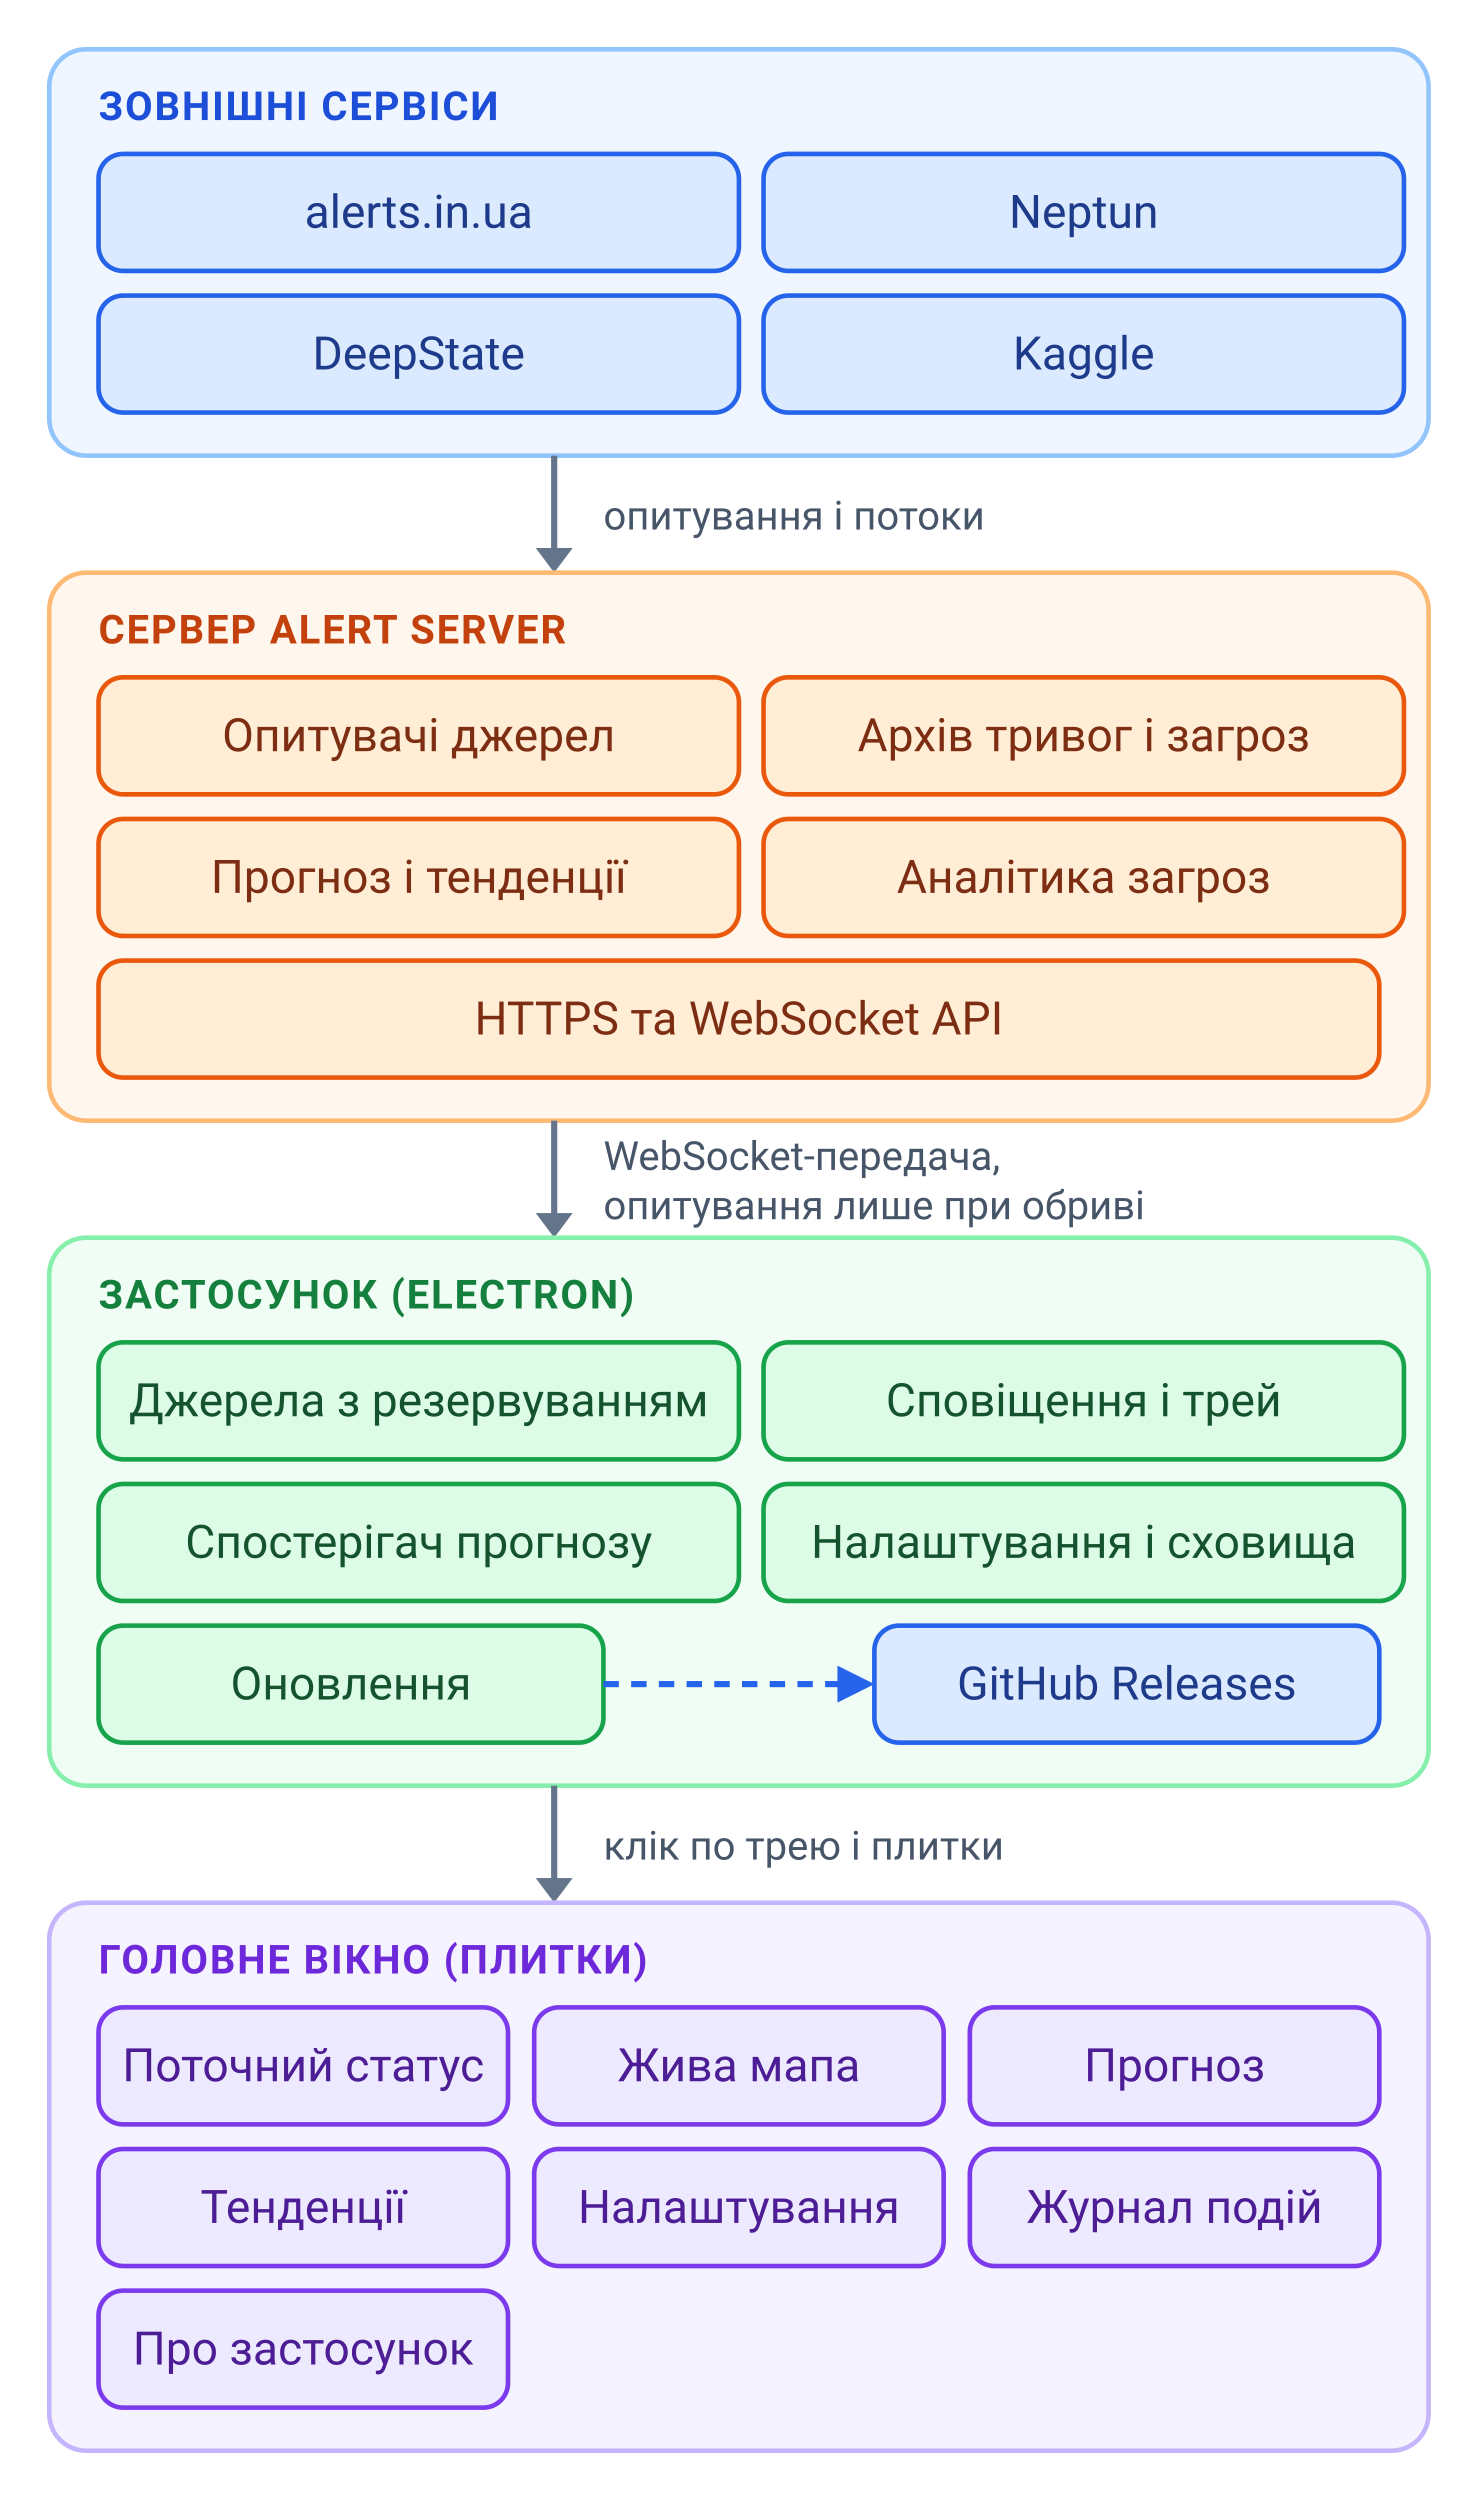
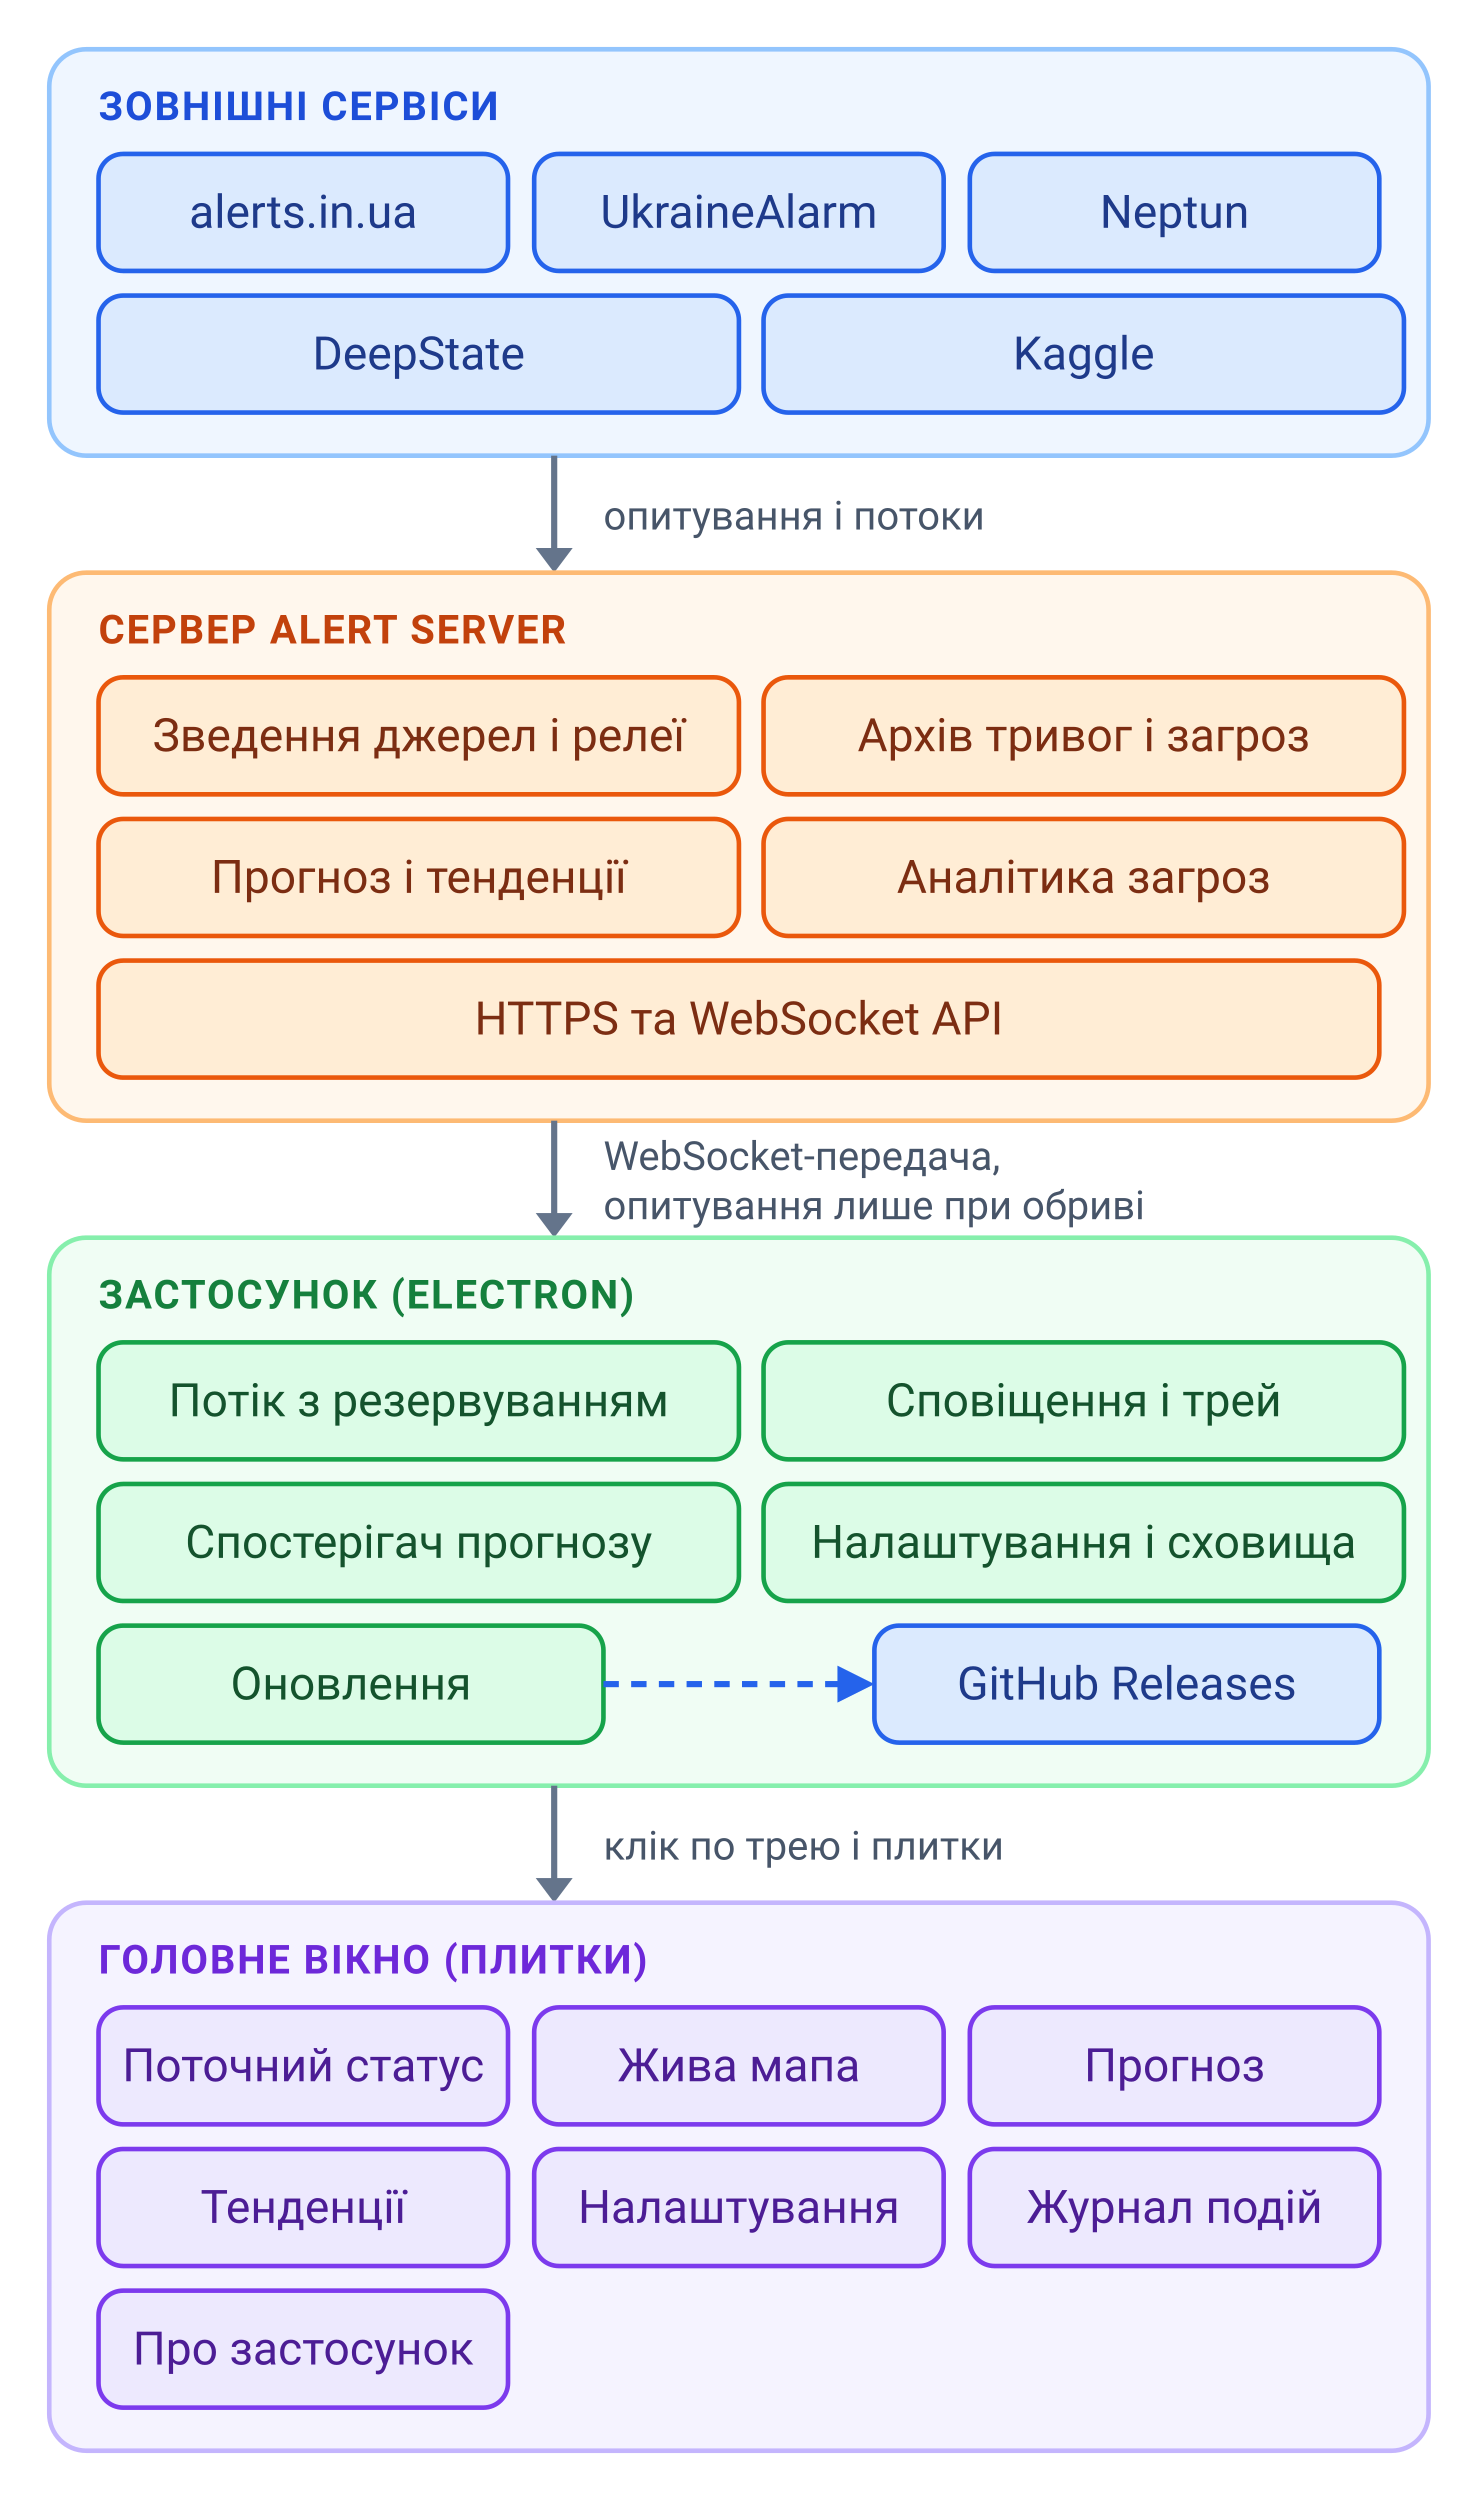
<svg xmlns="http://www.w3.org/2000/svg" viewBox="0 0 480 812" role="img" aria-label="Архітектура Alert Server: зовнішні сервіси живлять сервер, який передає дані застосунку та його головному вікну" font-family="'Segoe UI', system-ui, -apple-system, Roboto, Helvetica, Arial, sans-serif">
  <style>
    .band-ext { fill: #eff6ff; stroke: #93c5fd; }
    .band-srv { fill: #fff7ed; stroke: #fdba74; }
    .band-app { fill: #f0fdf4; stroke: #86efac; }
    .band-win { fill: #f5f3ff; stroke: #c4b5fd; }
    .box-ext { fill: #dbeafe; stroke: #2563eb; }
    .box-srv { fill: #ffedd5; stroke: #ea580c; }
    .box-app { fill: #dcfce7; stroke: #16a34a; }
    .box-win { fill: #ede9fe; stroke: #7c3aed; }
    .txt-ext { fill: #1e3a8a; }
    .txt-srv { fill: #7c2d12; }
    .txt-app { fill: #14532d; }
    .txt-win { fill: #4c1d95; }
    .title-ext { fill: #1d4ed8; }
    .title-srv { fill: #c2410c; }
    .title-app { fill: #15803d; }
    .title-win { fill: #6d28d9; }
    .arrow { stroke: #64748b; fill: none; }
    .arrow-dash { stroke: #2563eb; fill: none; }
    .head { fill: #64748b; }
    .head-dash { fill: #2563eb; }
    .note { fill: #475569; }
    @media (prefers-color-scheme: dark) {
        .band-ext { fill: #172554; stroke: #3b82f6; }
        .band-srv { fill: #431407; stroke: #ea580c; }
        .band-app { fill: #052e16; stroke: #22c55e; }
        .band-win { fill: #2e1065; stroke: #8b5cf6; }
        .box-ext { fill: #1e3a8a; stroke: #60a5fa; }
        .box-srv { fill: #7c2d12; stroke: #fb923c; }
        .box-app { fill: #14532d; stroke: #4ade80; }
        .box-win { fill: #4c1d95; stroke: #a78bfa; }
        .txt-ext { fill: #dbeafe; }
        .txt-srv { fill: #ffedd5; }
        .txt-app { fill: #dcfce7; }
        .txt-win { fill: #ede9fe; }
        .title-ext { fill: #93c5fd; }
        .title-srv { fill: #fdba74; }
        .title-app { fill: #86efac; }
        .title-win { fill: #c4b5fd; }
        .arrow { stroke: #94a3b8; }
        .arrow-dash { stroke: #60a5fa; }
        .head { fill: #94a3b8; }
        .head-dash { fill: #60a5fa; }
        .note { fill: #cbd5e1; }
    }
</style>
  <rect class="band-ext" x="16" y="16" width="448" height="132" rx="12" stroke-width="1.5" />
  <text class="title-ext" x="32" y="39" font-size="13" font-weight="700" letter-spacing="0.6">ЗОВНІШНІ СЕРВІСИ</text>
-   <rect class="box-ext" x="32" y="50" width="208" height="38" rx="8" stroke-width="1.5" />
-   <text class="txt-ext" x="136" y="74" font-size="15" text-anchor="middle">alerts.in.ua</text>
-   <rect class="box-ext" x="248" y="50" width="208" height="38" rx="8" stroke-width="1.5" />
-   <text class="txt-ext" x="352" y="74" font-size="15" text-anchor="middle">Neptun</text>
+   <rect class="box-ext" x="32" y="50" width="133" height="38" rx="8" stroke-width="1.5" />
+   <text class="txt-ext" x="98.5" y="74" font-size="15" text-anchor="middle">alerts.in.ua</text>
+   <rect class="box-ext" x="173.5" y="50" width="133" height="38" rx="8" stroke-width="1.5" />
+   <text class="txt-ext" x="240" y="74" font-size="15" text-anchor="middle">UkraineAlarm</text>
+   <rect class="box-ext" x="315" y="50" width="133" height="38" rx="8" stroke-width="1.5" />
+   <text class="txt-ext" x="381.5" y="74" font-size="15" text-anchor="middle">Neptun</text>
  <rect class="box-ext" x="32" y="96" width="208" height="38" rx="8" stroke-width="1.5" />
  <text class="txt-ext" x="136" y="120" font-size="15" text-anchor="middle">DeepState</text>
  <rect class="box-ext" x="248" y="96" width="208" height="38" rx="8" stroke-width="1.5" />
  <text class="txt-ext" x="352" y="120" font-size="15" text-anchor="middle">Kaggle</text>
  <line class="arrow" x1="180" y1="148" x2="180" y2="180" stroke-width="2" />
  <path class="head" d="M174 178 L180 186 L186 178 Z" />
  <text class="note" x="196" y="172" font-size="13">опитування і потоки</text>
  <rect class="band-srv" x="16" y="186" width="448" height="178" rx="12" stroke-width="1.5" />
  <text class="title-srv" x="32" y="209" font-size="13" font-weight="700" letter-spacing="0.6">СЕРВЕР ALERT SERVER</text>
  <rect class="box-srv" x="32" y="220" width="208" height="38" rx="8" stroke-width="1.5" />
-   <text class="txt-srv" x="136" y="244" font-size="15" text-anchor="middle">Опитувачі джерел</text>
+   <text class="txt-srv" x="136" y="244" font-size="15" text-anchor="middle">Зведення джерел і релеї</text>
  <rect class="box-srv" x="248" y="220" width="208" height="38" rx="8" stroke-width="1.5" />
  <text class="txt-srv" x="352" y="244" font-size="15" text-anchor="middle">Архів тривог і загроз</text>
  <rect class="box-srv" x="32" y="266" width="208" height="38" rx="8" stroke-width="1.5" />
  <text class="txt-srv" x="136" y="290" font-size="15" text-anchor="middle">Прогноз і тенденції</text>
  <rect class="box-srv" x="248" y="266" width="208" height="38" rx="8" stroke-width="1.5" />
  <text class="txt-srv" x="352" y="290" font-size="15" text-anchor="middle">Аналітика загроз</text>
  <rect class="box-srv" x="32" y="312" width="416" height="38" rx="8" stroke-width="1.5" />
  <text class="txt-srv" x="240" y="336" font-size="15" text-anchor="middle">HTTPS та WebSocket API</text>
  <line class="arrow" x1="180" y1="364" x2="180" y2="396" stroke-width="2" />
  <path class="head" d="M174 394 L180 402 L186 394 Z" />
  <text class="note" x="196" y="380" font-size="13">WebSocket-передача,</text>
  <text class="note" x="196" y="396" font-size="13">опитування лише при обриві</text>
  <rect class="band-app" x="16" y="402" width="448" height="178" rx="12" stroke-width="1.5" />
  <text class="title-app" x="32" y="425" font-size="13" font-weight="700" letter-spacing="0.6">ЗАСТОСУНОК (ELECTRON)</text>
  <rect class="box-app" x="32" y="436" width="208" height="38" rx="8" stroke-width="1.5" />
-   <text class="txt-app" x="136" y="460" font-size="15" text-anchor="middle">Джерела з резервуванням</text>
+   <text class="txt-app" x="136" y="460" font-size="15" text-anchor="middle">Потік з резервуванням</text>
  <rect class="box-app" x="248" y="436" width="208" height="38" rx="8" stroke-width="1.5" />
  <text class="txt-app" x="352" y="460" font-size="15" text-anchor="middle">Сповіщення і трей</text>
  <rect class="box-app" x="32" y="482" width="208" height="38" rx="8" stroke-width="1.5" />
  <text class="txt-app" x="136" y="506" font-size="15" text-anchor="middle">Спостерігач прогнозу</text>
  <rect class="box-app" x="248" y="482" width="208" height="38" rx="8" stroke-width="1.5" />
  <text class="txt-app" x="352" y="506" font-size="15" text-anchor="middle">Налаштування і сховища</text>
  <rect class="box-app" x="32" y="528" width="164" height="38" rx="8" stroke-width="1.5" />
  <text class="txt-app" x="114" y="552" font-size="15" text-anchor="middle">Оновлення</text>
  <rect class="box-ext" x="284" y="528" width="164" height="38" rx="8" stroke-width="1.5" />
  <text class="txt-ext" x="366" y="552" font-size="15" text-anchor="middle">GitHub Releases</text>
  <line class="arrow-dash" x1="196" y1="547" x2="274" y2="547" stroke-width="2" stroke-dasharray="5 4" />
  <path class="head-dash" d="M272 541 L284 547 L272 553 Z" />
  <line class="arrow" x1="180" y1="580" x2="180" y2="612" stroke-width="2" />
  <path class="head" d="M174 610 L180 618 L186 610 Z" />
  <text class="note" x="196" y="604" font-size="13">клік по трею і плитки</text>
  <rect class="band-win" x="16" y="618" width="448" height="178" rx="12" stroke-width="1.5" />
  <text class="title-win" x="32" y="641" font-size="13" font-weight="700" letter-spacing="0.6">ГОЛОВНЕ ВІКНО (ПЛИТКИ)</text>
  <rect class="box-win" x="32" y="652" width="133" height="38" rx="8" stroke-width="1.5" />
  <text class="txt-win" x="98.5" y="676" font-size="15" text-anchor="middle">Поточний статус</text>
  <rect class="box-win" x="173.5" y="652" width="133" height="38" rx="8" stroke-width="1.5" />
  <text class="txt-win" x="240" y="676" font-size="15" text-anchor="middle">Жива мапа</text>
  <rect class="box-win" x="315" y="652" width="133" height="38" rx="8" stroke-width="1.5" />
  <text class="txt-win" x="381.5" y="676" font-size="15" text-anchor="middle">Прогноз</text>
  <rect class="box-win" x="32" y="698" width="133" height="38" rx="8" stroke-width="1.5" />
  <text class="txt-win" x="98.5" y="722" font-size="15" text-anchor="middle">Тенденції</text>
  <rect class="box-win" x="173.5" y="698" width="133" height="38" rx="8" stroke-width="1.5" />
  <text class="txt-win" x="240" y="722" font-size="15" text-anchor="middle">Налаштування</text>
  <rect class="box-win" x="315" y="698" width="133" height="38" rx="8" stroke-width="1.5" />
  <text class="txt-win" x="381.5" y="722" font-size="15" text-anchor="middle">Журнал подій</text>
  <rect class="box-win" x="32" y="744" width="133" height="38" rx="8" stroke-width="1.5" />
  <text class="txt-win" x="98.5" y="768" font-size="15" text-anchor="middle">Про застосунок</text>
</svg>
